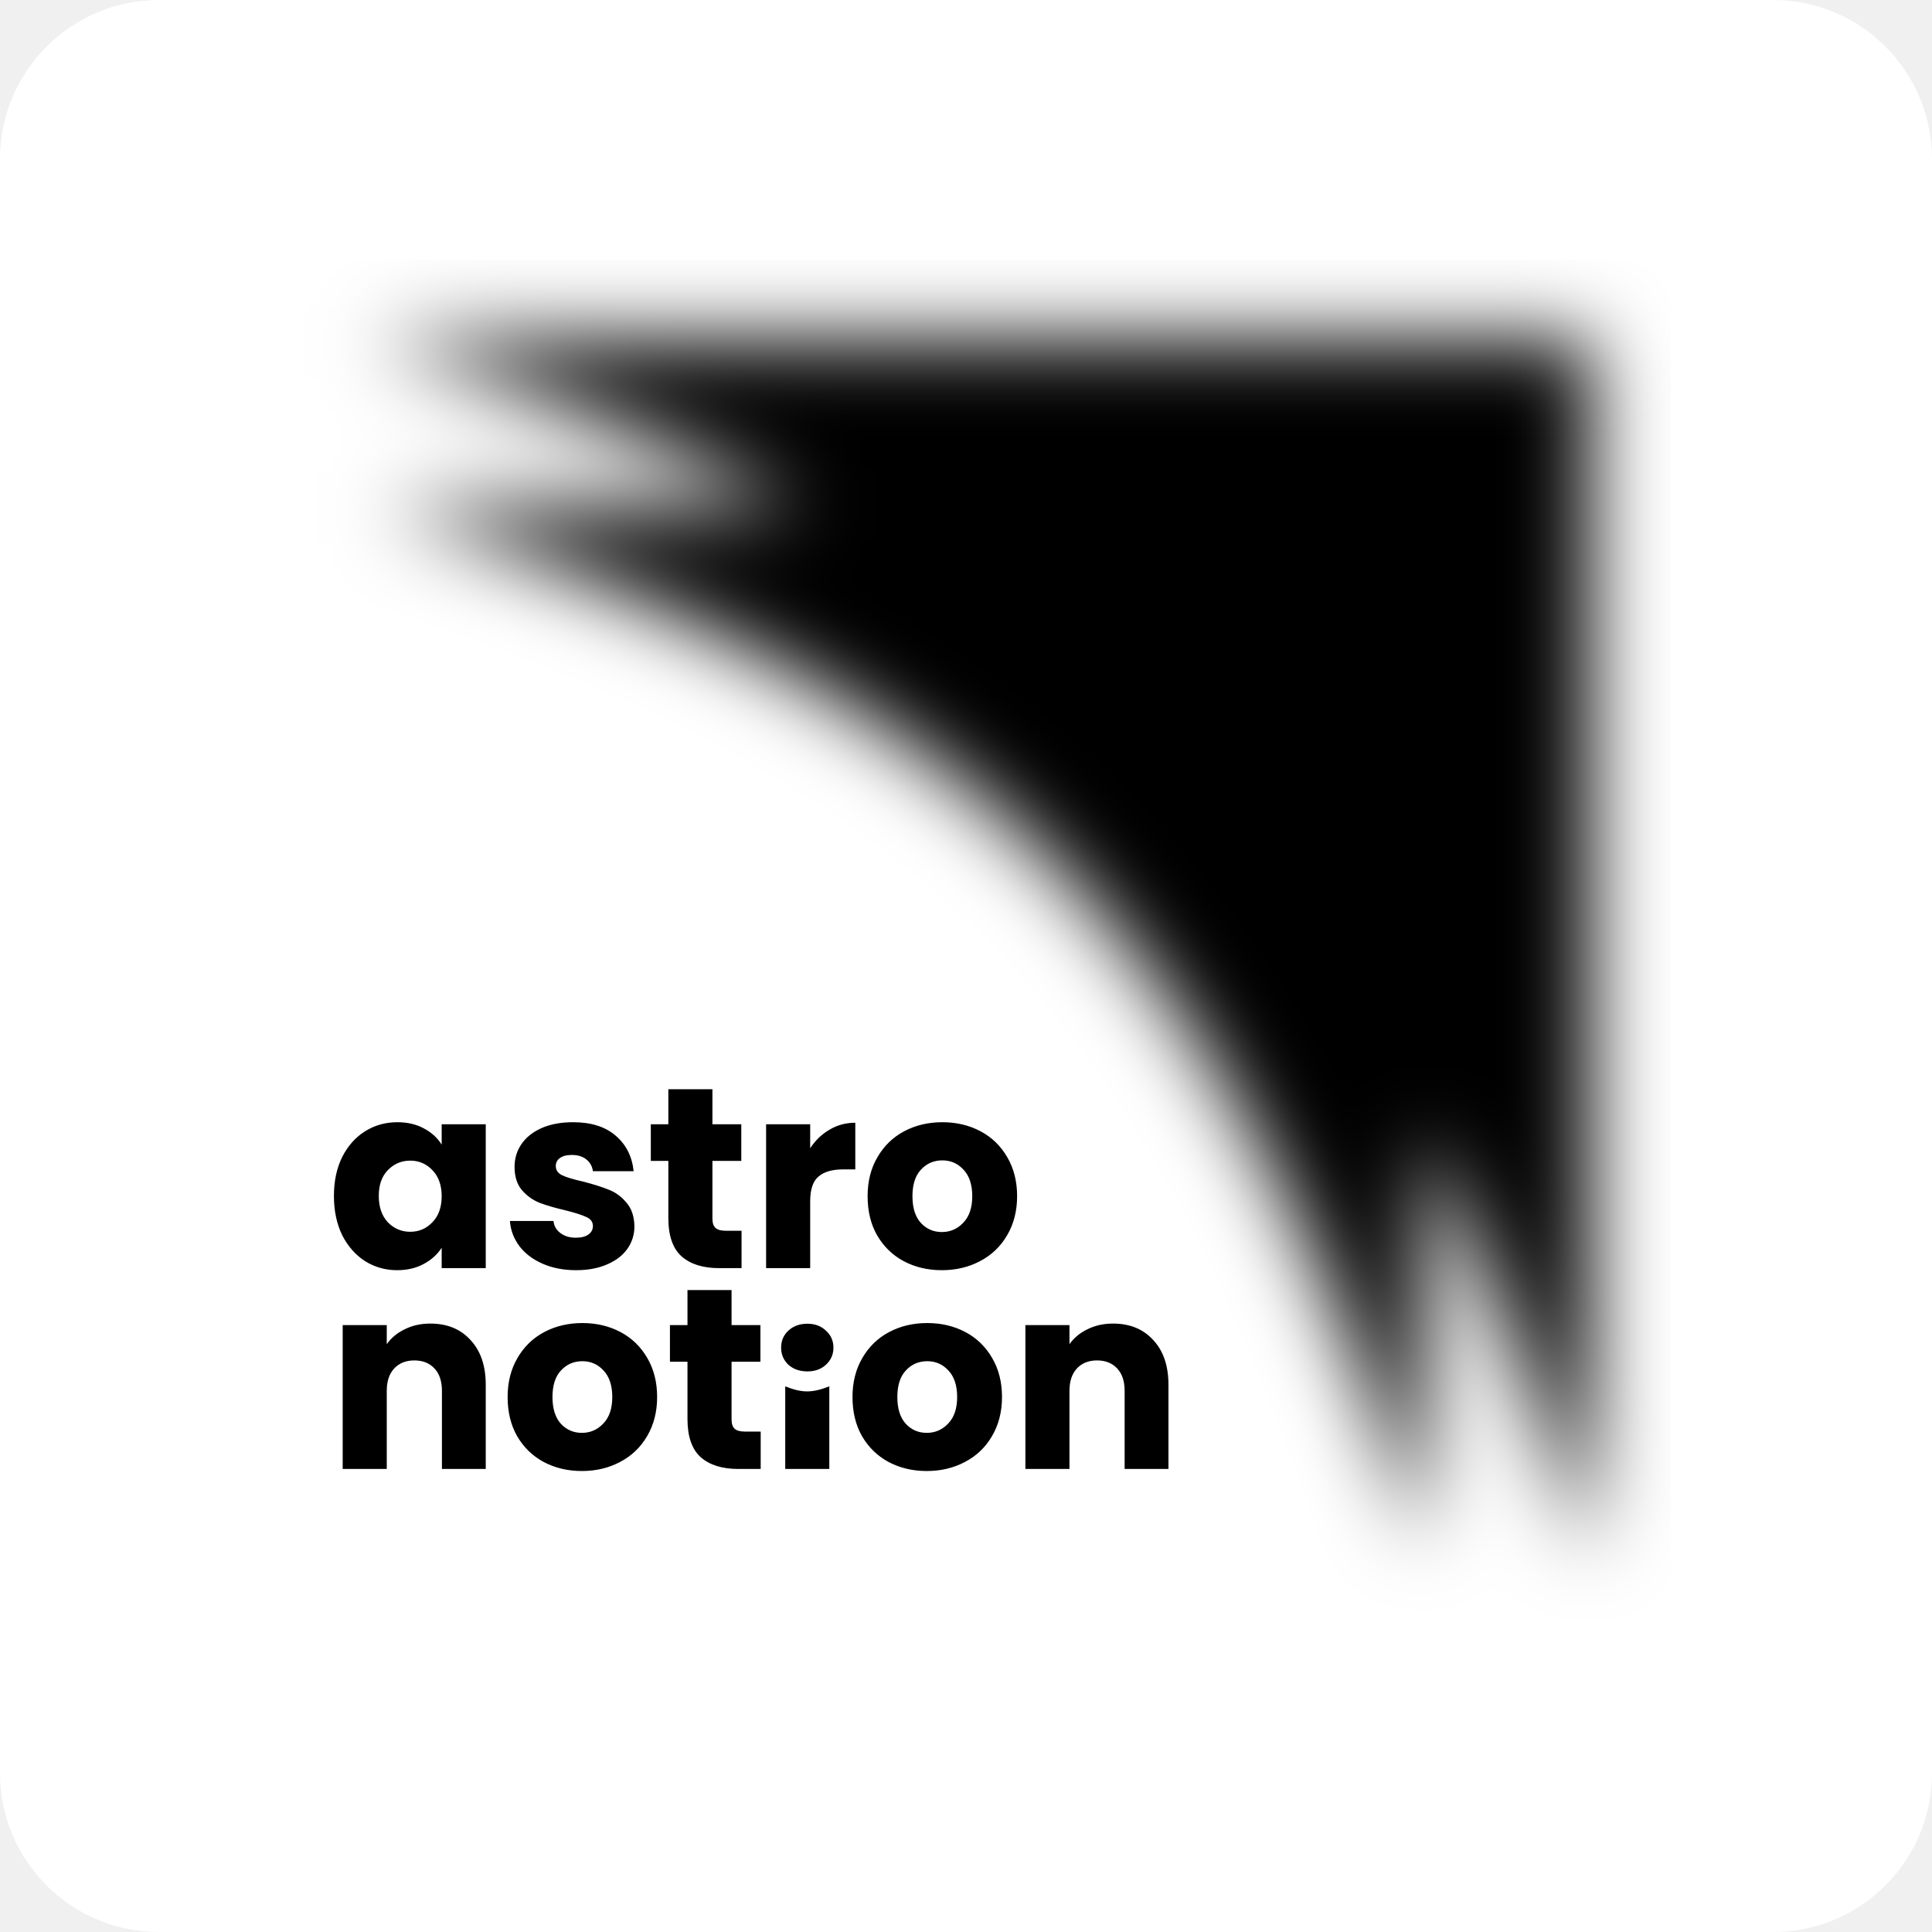
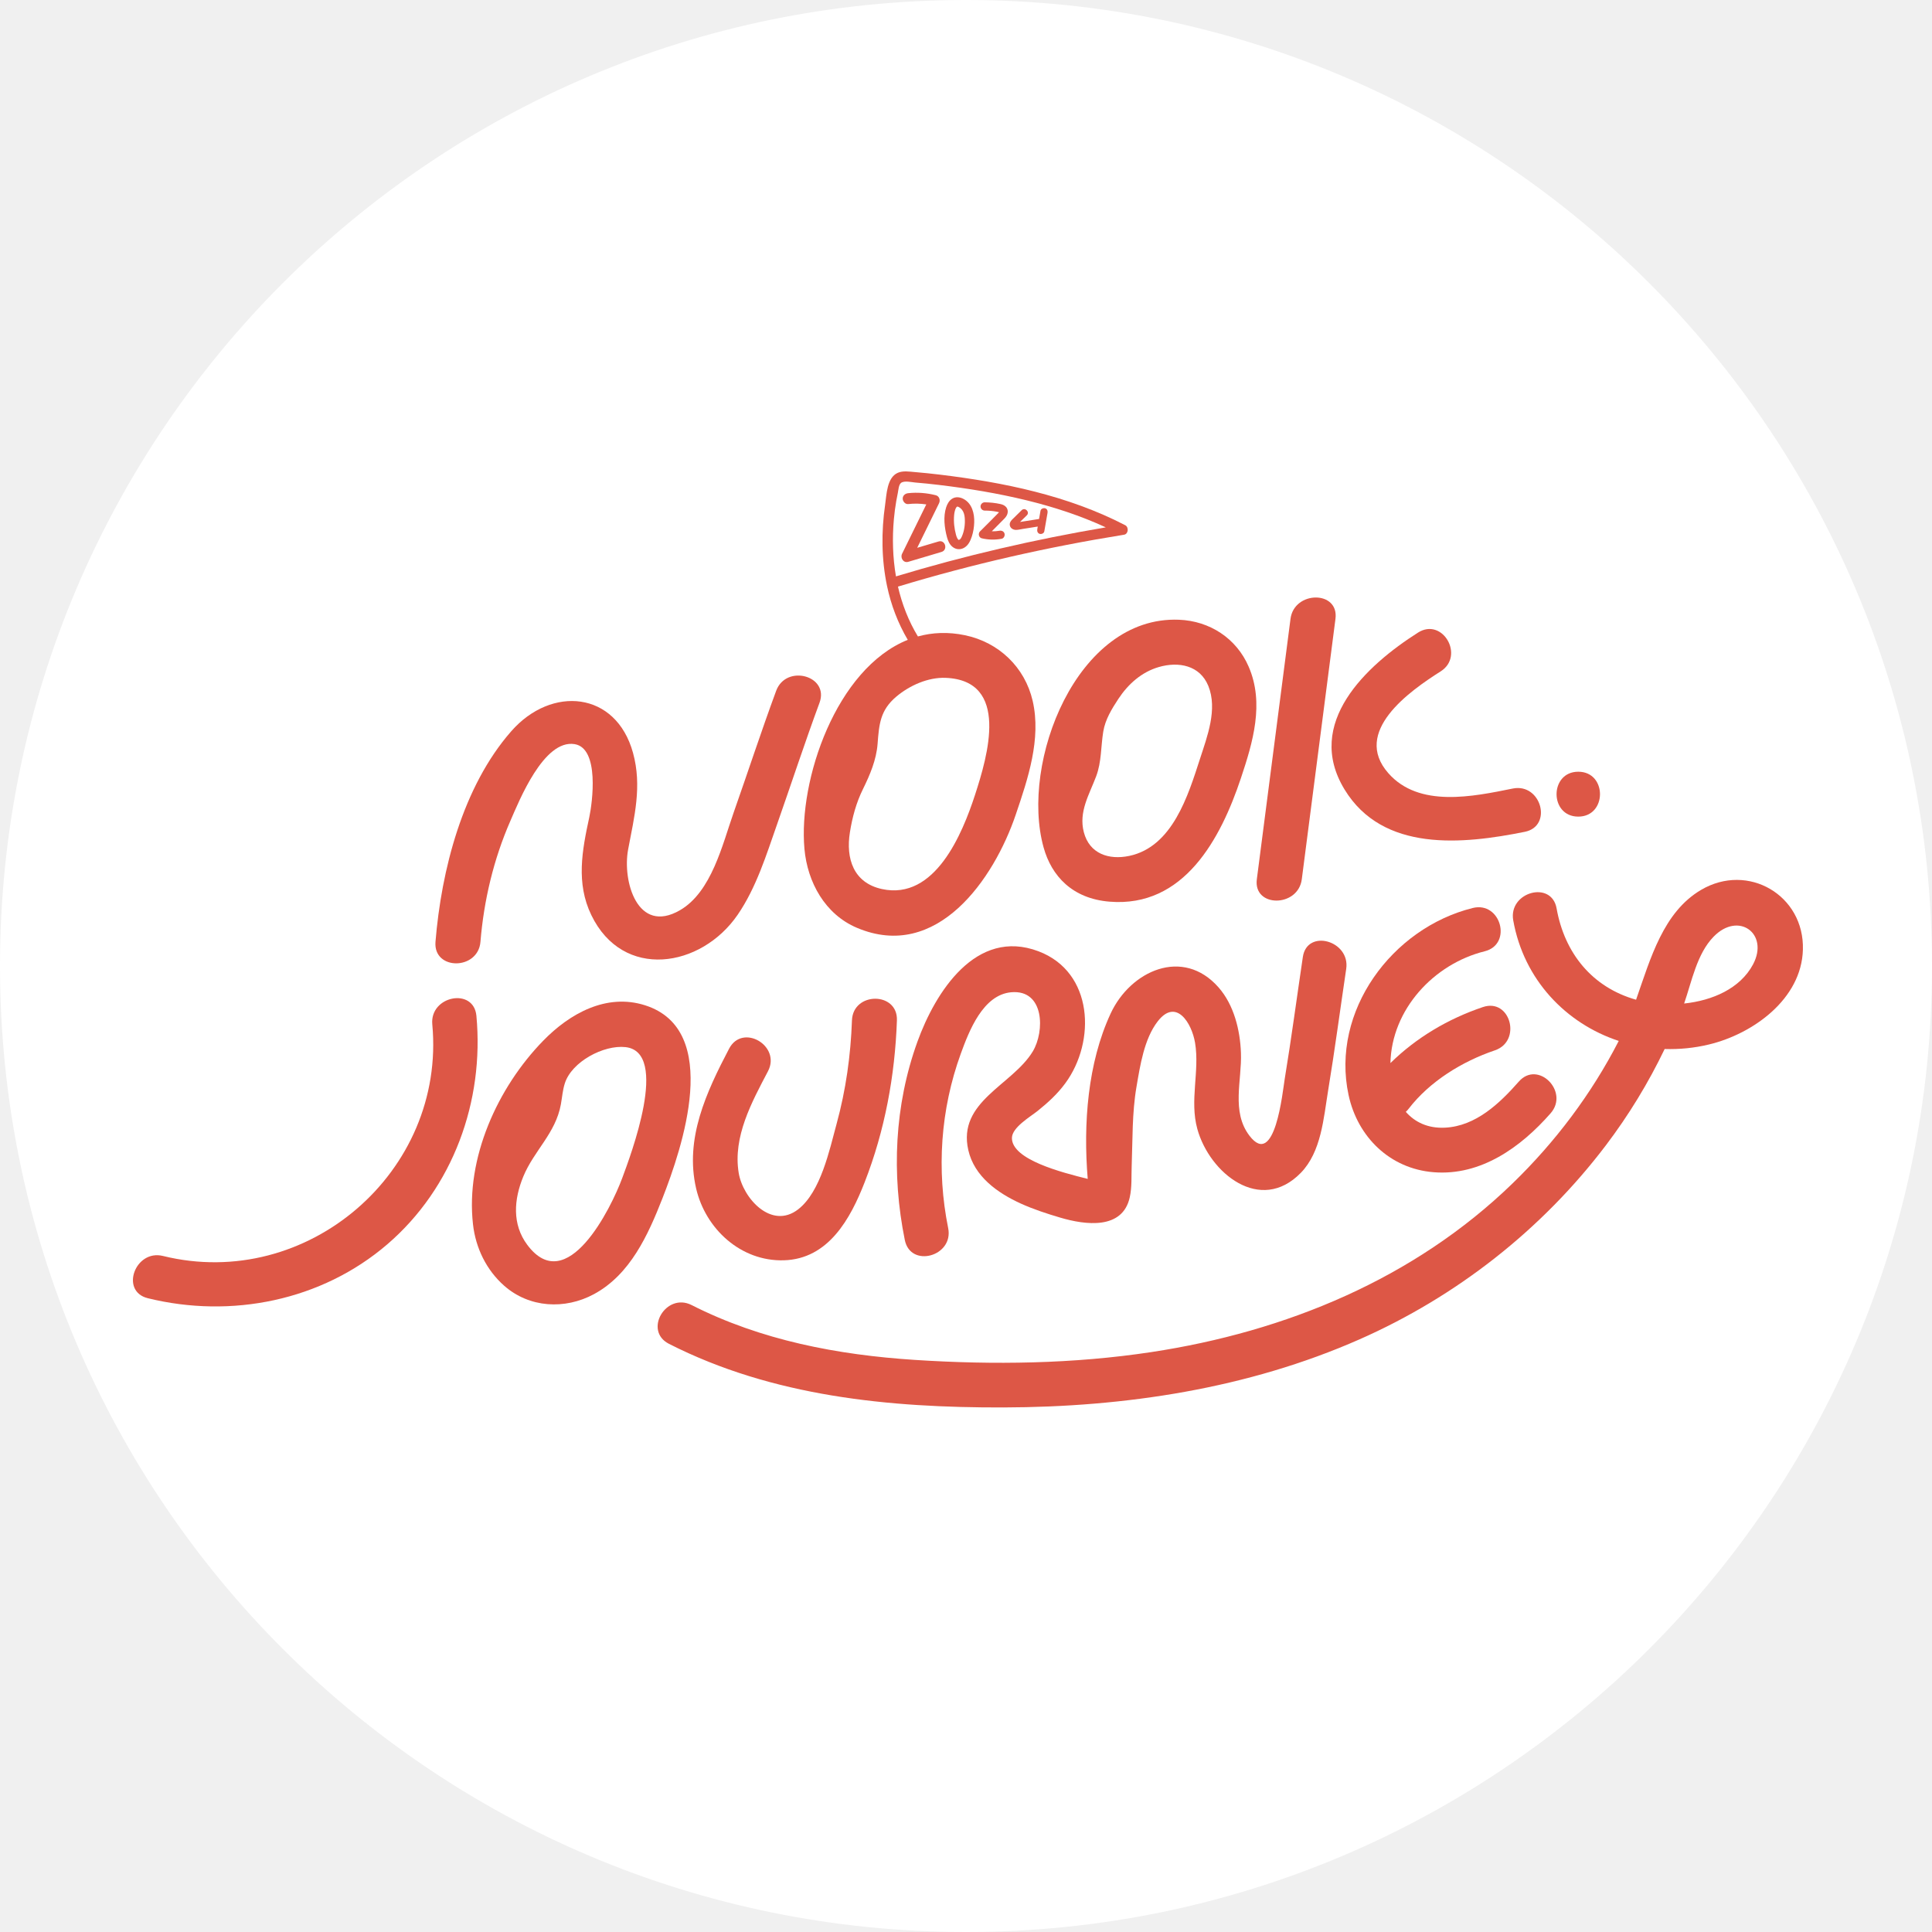
- <svg xmlns="http://www.w3.org/2000/svg" width="243" height="243" viewBox="0 0 243 243" fill="none">
-   <g clip-path="url(#clip0_628_318)">
-     <rect width="243" height="243" rx="20" fill="white" />
-     <g filter="url(#filter0_f_628_318)">
-       <path d="M200.118 196.153C193.479 175.447 186.607 157.739 178.964 142.414L179.263 194.663C153.372 115.182 123.757 87.462 48.172 63.572L101.295 63.875C85.686 56.057 67.7 49.252 46.683 42.718H200.118V196.153Z" fill="black" />
-     </g>
-     <path d="M73.25 166.408C75.022 166.408 76.621 166.787 78.048 167.543C79.474 168.299 80.598 169.391 81.42 170.817C82.241 172.222 82.652 173.854 82.652 175.713C82.652 177.572 82.23 179.215 81.388 180.642C80.566 182.047 79.431 183.127 77.983 183.884C76.557 184.64 74.957 185.019 73.184 185.019C71.412 185.019 69.813 184.64 68.386 183.884C66.982 183.127 65.868 182.046 65.047 180.642C64.247 179.237 63.847 177.593 63.847 175.713C63.847 173.854 64.258 172.222 65.079 170.817C65.9 169.391 67.024 168.299 68.451 167.543C69.877 166.786 71.477 166.408 73.25 166.408ZM116.627 166.408C118.399 166.408 119.998 166.787 121.425 167.543C122.851 168.299 123.975 169.391 124.797 170.817C125.618 172.222 126.029 173.854 126.029 175.713C126.029 177.572 125.607 179.215 124.764 180.642C123.943 182.047 122.808 183.127 121.36 183.884C119.934 184.64 118.334 185.019 116.561 185.019C114.789 185.019 113.19 184.64 111.763 183.884C110.359 183.127 109.245 182.046 108.424 180.642C107.624 179.237 107.224 177.593 107.224 175.713C107.224 173.854 107.635 172.222 108.456 170.817C109.277 169.391 110.401 168.299 111.828 167.543C113.254 166.786 114.854 166.408 116.627 166.408ZM54.126 166.474C56.244 166.474 57.93 167.166 59.183 168.549C60.459 169.911 61.096 171.791 61.096 174.19V184.76H55.585V174.936C55.585 173.725 55.271 172.785 54.644 172.115C54.017 171.445 53.175 171.11 52.116 171.11C51.057 171.11 50.214 171.445 49.587 172.115C48.96 172.785 48.646 173.725 48.646 174.936V184.76H43.102V166.668H48.646V169.067C49.208 168.268 49.965 167.64 50.916 167.187C51.867 166.711 52.937 166.474 54.126 166.474ZM92.013 166.668H95.643V171.272H92.013V178.534C92.013 179.074 92.142 179.464 92.401 179.702C92.66 179.94 93.093 180.059 93.698 180.059H95.677V184.76H92.855C90.845 184.76 89.278 184.273 88.154 183.301C87.03 182.307 86.469 180.696 86.469 178.47V171.272H84.263V166.668H86.469V162.259H92.013V166.668ZM104.308 184.76H98.764V174.372C100.902 175.209 102.107 175.223 104.308 174.372V184.76ZM139.994 166.474C142.112 166.474 143.798 167.166 145.052 168.549C146.327 169.911 146.965 171.791 146.965 174.19V184.76H141.453V174.936C141.453 173.725 141.139 172.785 140.512 172.115C139.886 171.445 139.042 171.11 137.983 171.11C136.924 171.11 136.082 171.445 135.455 172.115C134.828 172.785 134.514 173.725 134.514 174.936V184.76H128.97V166.668H134.514V169.067C135.076 168.268 135.833 167.64 136.784 167.187C137.735 166.711 138.805 166.474 139.994 166.474ZM73.25 171.207C72.169 171.207 71.272 171.596 70.558 172.374C69.845 173.13 69.488 174.243 69.488 175.713C69.488 177.161 69.835 178.275 70.526 179.053C71.239 179.831 72.125 180.22 73.184 180.22C74.243 180.22 75.141 179.831 75.876 179.053C76.632 178.275 77.01 177.161 77.01 175.713C77.01 174.265 76.643 173.152 75.908 172.374C75.195 171.596 74.309 171.207 73.25 171.207ZM116.627 171.207C115.546 171.207 114.649 171.596 113.935 172.374C113.222 173.13 112.865 174.243 112.865 175.713C112.865 177.161 113.211 178.275 113.903 179.053C114.616 179.831 115.502 180.22 116.561 180.22C117.62 180.22 118.518 179.831 119.253 179.053C120.009 178.275 120.387 177.161 120.387 175.713C120.387 174.265 120.02 173.152 119.285 172.374C118.572 171.596 117.686 171.207 116.627 171.207ZM101.552 166.493C102.504 166.493 103.282 166.785 103.887 167.368C104.514 167.93 104.827 168.644 104.827 169.509C104.827 170.352 104.514 171.065 103.887 171.648C103.282 172.21 102.504 172.491 101.552 172.491C100.58 172.491 99.78 172.21 99.153 171.648C98.548 171.065 98.246 170.352 98.246 169.509C98.246 168.644 98.548 167.93 99.153 167.368C99.78 166.785 100.58 166.493 101.552 166.493ZM49.975 141.149C51.251 141.149 52.364 141.409 53.315 141.928C54.288 142.446 55.034 143.127 55.553 143.97V141.409H61.096V159.5H55.553V156.938C55.012 157.781 54.256 158.463 53.283 158.981C52.332 159.5 51.218 159.76 49.943 159.76C48.473 159.76 47.133 159.381 45.923 158.625C44.712 157.847 43.751 156.755 43.038 155.351C42.346 153.924 42 152.281 42 150.422C42 148.563 42.346 146.931 43.038 145.526C43.751 144.122 44.712 143.041 45.923 142.284C47.133 141.528 48.484 141.149 49.975 141.149ZM72.079 141.149C74.348 141.149 76.132 141.711 77.428 142.835C78.747 143.959 79.504 145.451 79.698 147.31H74.575C74.489 146.683 74.207 146.186 73.732 145.818C73.278 145.451 72.673 145.267 71.917 145.267C71.268 145.267 70.77 145.397 70.425 145.656C70.079 145.894 69.906 146.229 69.906 146.661C69.906 147.18 70.176 147.569 70.717 147.828C71.278 148.087 72.143 148.347 73.31 148.606C74.65 148.952 75.742 149.298 76.585 149.644C77.428 149.968 78.163 150.508 78.79 151.265C79.438 152 79.773 152.994 79.795 154.248C79.795 155.307 79.492 156.258 78.888 157.101C78.304 157.922 77.45 158.57 76.326 159.046C75.224 159.521 73.937 159.76 72.468 159.76C70.89 159.76 69.485 159.49 68.253 158.949C67.021 158.409 66.048 157.674 65.335 156.744C64.622 155.793 64.222 154.734 64.135 153.567H69.614C69.679 154.194 69.971 154.702 70.49 155.091C71.009 155.48 71.647 155.675 72.403 155.675C73.094 155.675 73.624 155.544 73.991 155.285C74.38 155.004 74.575 154.648 74.575 154.216C74.575 153.697 74.305 153.319 73.764 153.081C73.224 152.822 72.349 152.54 71.138 152.237C69.842 151.935 68.761 151.622 67.896 151.298C67.032 150.952 66.286 150.422 65.659 149.709C65.032 148.974 64.719 147.991 64.719 146.759C64.719 145.721 64.999 144.78 65.561 143.938C66.145 143.073 66.988 142.393 68.091 141.896C69.215 141.398 70.544 141.149 72.079 141.149ZM118.526 141.149C120.298 141.149 121.898 141.528 123.324 142.284C124.75 143.041 125.875 144.132 126.696 145.559C127.517 146.963 127.928 148.595 127.928 150.454C127.928 152.313 127.507 153.956 126.664 155.383C125.842 156.788 124.708 157.869 123.26 158.625C121.833 159.381 120.233 159.76 118.461 159.76C116.689 159.76 115.089 159.381 113.663 158.625C112.258 157.868 111.144 156.788 110.323 155.383C109.523 153.978 109.124 152.335 109.124 150.454C109.124 148.595 109.534 146.963 110.355 145.559C111.177 144.132 112.301 143.041 113.727 142.284C115.154 141.528 116.754 141.149 118.526 141.149ZM89.606 141.409H93.237V146.014H89.606V153.275C89.606 153.816 89.736 154.206 89.995 154.443C90.254 154.681 90.687 154.8 91.292 154.8H93.27V159.501H90.449C88.439 159.501 86.872 159.015 85.748 158.042C84.624 157.048 84.062 155.437 84.062 153.211V146.014H81.857V141.409H84.062V137H89.606V141.409ZM107.576 147.082H106.052C104.669 147.082 103.631 147.385 102.939 147.99C102.248 148.574 101.902 149.611 101.902 151.103V159.5H96.358V141.408H101.902V144.424C102.551 143.43 103.361 142.651 104.334 142.089C105.306 141.505 106.387 141.214 107.576 141.214V147.082ZM118.526 145.948C117.445 145.948 116.548 146.337 115.835 147.115C115.122 147.872 114.765 148.985 114.765 150.454C114.765 151.902 115.111 153.016 115.802 153.794C116.516 154.572 117.402 154.961 118.461 154.961C119.52 154.961 120.417 154.572 121.152 153.794C121.909 153.016 122.287 151.902 122.287 150.454C122.287 149.006 121.919 147.893 121.184 147.115C120.471 146.337 119.585 145.948 118.526 145.948ZM51.596 145.98C50.494 145.981 49.554 146.38 48.776 147.18C48.02 147.958 47.641 149.039 47.641 150.422C47.641 151.805 48.02 152.908 48.776 153.729C49.554 154.529 50.494 154.929 51.596 154.929C52.699 154.929 53.629 154.529 54.386 153.729C55.164 152.93 55.553 151.837 55.553 150.454C55.552 149.071 55.163 147.979 54.386 147.18C53.629 146.38 52.699 145.98 51.596 145.98Z" fill="black" />
-   </g>
-   <defs>
-     <filter id="filter0_f_628_318" x="36.683" y="32.718" width="173.435" height="173.436" filterUnits="userSpaceOnUse" color-interpolation-filters="sRGB">
-       <feFlood flood-opacity="0" result="BackgroundImageFix" />
-       <feBlend mode="normal" in="SourceGraphic" in2="BackgroundImageFix" result="shape" />
-       <feGaussianBlur stdDeviation="5" result="effect1_foregroundBlur_628_318" />
-     </filter>
-     <clipPath id="clip0_628_318">
-       <rect width="243" height="243" rx="20" fill="white" />
-     </clipPath>
-   </defs>
+ <svg xmlns="http://www.w3.org/2000/svg" width="500" height="500" viewBox="0 0 500 500" fill="none">
+   <rect width="500" height="500" rx="250" fill="white" />
+   <path d="M124.341 243.741C125.22 233 127.754 222.363 132.073 212.475C134.374 207.208 140.723 191.278 148.713 192.582C155.217 193.64 153.303 207.776 152.502 211.519C150.64 220.091 149.036 228.56 153.032 236.821C161.203 253.758 181.464 250.518 190.915 236.731C195.725 229.708 198.298 221.33 201.091 213.378C204.776 202.883 208.241 192.298 212.094 181.867C214.68 174.845 203.444 171.811 200.871 178.782C197.018 189.225 193.566 199.798 189.868 210.293C186.959 218.555 184.166 230.832 175.969 235.569C164.966 241.933 161.022 228.017 162.561 219.833C164.164 211.326 166.194 203.477 163.828 194.854C159.445 178.872 142.74 177.349 132.318 189.238C119.712 203.593 114.217 225.216 112.704 243.741C112.096 251.189 123.733 251.15 124.341 243.741Z" fill="#DD5746" />
+   <path d="M208.189 219.691C208.965 228.34 213.529 236.628 221.765 240.113C242.517 248.917 257.244 227.45 262.869 210.848C266.01 201.593 269.527 191.227 267.252 181.377C265.235 172.663 258.485 166.222 249.745 164.401C245.375 163.485 241.302 163.678 237.552 164.711C235.134 160.735 233.441 156.359 232.393 151.815C251.542 146.006 271.131 141.565 290.887 138.389C292.038 138.209 292.18 136.44 291.21 135.924C276.341 128.23 259.74 124.835 243.228 122.834C241.095 122.576 238.962 122.356 236.815 122.176C235.354 122.059 233.712 121.763 232.329 122.369C229.523 123.609 229.445 128.023 229.07 130.618C228.062 137.602 228.114 144.728 229.562 151.647C230.596 156.566 232.393 161.29 234.928 165.589C216.412 173.025 206.586 201.838 208.189 219.691ZM231.333 134.401C231.475 132.813 231.682 131.225 231.954 129.663C232.083 128.94 232.212 128.23 232.368 127.507C232.51 126.81 232.574 125.493 233.169 124.99C233.984 124.319 235.923 124.796 236.841 124.874C238.884 125.041 240.914 125.248 242.944 125.493C250.611 126.41 258.24 127.662 265.739 129.495C272.747 131.212 279.638 133.458 286.181 136.479C267.846 139.59 249.667 143.785 231.876 149.169C231.036 144.315 230.894 139.306 231.333 134.401ZM231.941 180.305C235.367 177.414 240.164 175.245 244.728 175.426C261.395 176.097 255.615 195.641 252.331 205.723C249.073 215.715 242.013 233.078 228.243 230.083C220.873 228.482 218.869 222.196 219.955 215.405C220.576 211.507 221.597 207.724 223.343 204.2C225.153 200.521 226.795 196.661 227.118 192.53C227.506 187.418 227.79 183.817 231.941 180.305Z" fill="#DD5746" />
+   <path d="M270.071 219.278C272.14 226.765 277.557 232.561 287.125 233.349C306.442 234.949 315.932 217.019 321.143 201.399C324.246 192.117 327.259 182.009 323.16 172.547C319.992 165.201 313.088 160.696 305.097 160.386C278.617 159.354 263.994 197.345 270.071 219.278ZM289.44 180.86C291.961 177.039 295.452 173.915 299.913 172.624C305.007 171.153 310.528 172.159 312.713 177.517C315.157 183.545 312.428 190.607 310.554 196.39C307.489 205.852 303.455 219.162 292.232 221.511C286.97 222.608 281.953 220.969 280.492 215.366C279.122 210.086 281.889 205.672 283.686 200.908C285.095 197.177 284.888 193.214 285.522 189.342C286.039 186.192 287.72 183.481 289.44 180.86Z" fill="#DD5746" />
+   <path d="M336.904 227.552C339.813 205.091 342.709 182.616 345.618 160.154C346.575 152.757 334.926 152.834 333.982 160.154C331.073 182.616 328.176 205.091 325.267 227.552C324.31 234.949 335.96 234.872 336.904 227.552Z" fill="#DD5746" />
+   <path d="M347.959 204.303C357.902 220.633 378.589 218.503 394.609 215.276C401.94 213.804 398.837 202.599 391.519 204.071C381.279 206.136 367.25 209.157 359.285 200.082C349.873 189.367 364.755 178.885 372.849 173.747C379.145 169.745 373.314 159.689 366.978 163.717C353.558 172.25 337.512 187.147 347.959 204.303Z" fill="#DD5746" />
+   <path d="M408.456 211.339C415.943 211.339 415.956 199.721 408.456 199.721C400.97 199.721 400.957 211.339 408.456 211.339Z" fill="#DD5746" />
+   <path d="M123.294 262.885C122.595 255.462 111.178 257.721 111.877 265.118C115.432 303.278 79.475 334.221 42.186 325.043C34.971 323.261 30.989 334.195 38.255 335.977C59.835 341.295 83.225 336.648 100.253 322.009C117.268 307.383 125.349 284.986 123.294 262.885Z" fill="#DD5746" />
+   <path d="M166.918 260.161C156.924 256.998 147.433 262.304 140.594 269.326C128.776 281.435 120.462 299.715 122.414 316.884C123.1 322.951 125.867 328.683 130.483 332.749C136.986 338.481 146.179 338.984 153.704 334.931C163.117 329.844 167.72 319.608 171.444 310.119C176.512 297.159 186.985 266.525 166.918 260.161ZM161.035 304.878C158.152 312.675 146.722 335.886 136.469 322.176C132.474 316.832 133.004 310.378 135.422 304.504C138.202 297.752 143.8 293.312 145.158 285.786C145.481 283.991 145.61 282.145 146.166 280.403C147.925 274.774 156.225 270.372 161.876 270.992C173.383 272.27 163.169 299.095 161.035 304.878Z" fill="#DD5746" />
+   <path d="M188.692 271.392C182.835 282.584 177.158 294.667 180.158 307.576C182.589 318.058 191.743 326.488 202.862 326.165C214.396 325.83 220.085 315.425 223.77 305.975C228.993 292.602 231.618 278.389 232.122 264.072C232.394 256.598 220.757 256.611 220.486 264.072C220.162 273.173 218.908 282.094 216.503 290.885C214.68 297.584 212.405 308.428 206.586 312.959C199.656 318.355 192.247 310.081 191.174 303.548C189.635 294.189 194.562 285.218 198.751 277.24C202.203 270.643 192.17 264.757 188.692 271.392Z" fill="#DD5746" />
+   <path d="M309.868 292.176C313.023 303.613 326.185 314.276 336.658 303.523C341.959 298.075 342.541 289.387 343.705 282.313C345.437 271.818 346.834 261.271 348.398 250.75C349.484 243.431 338.274 240.281 337.175 247.665C335.611 258.186 334.215 268.733 332.482 279.228C331.952 282.429 329.974 302.568 323.367 293.931C318.596 287.696 321.427 279.602 321.156 272.489C320.936 266.577 319.358 260.097 315.376 255.553C306.131 245.019 292.555 251.254 287.435 262.291C281.475 275.136 280.324 290.833 281.501 305.098C274.829 303.433 261.835 300.128 261.886 294.499C261.912 291.776 266.619 289.039 268.493 287.541C271.196 285.373 273.639 283.152 275.708 280.338C283.647 269.546 283.013 251.589 268.765 246.193C252.564 240.062 242.039 256.843 237.436 269.572C231.476 286.044 230.7 303.833 234.165 320.924C235.652 328.244 246.862 325.146 245.388 317.839C242.337 302.761 243.397 287.141 248.659 272.67C250.793 266.822 254.387 257.424 261.731 256.792C270.303 256.056 270.42 266.9 267.278 272.115C261.99 280.867 247.715 285.05 250.599 297.662C252.163 304.491 258.163 308.738 264.201 311.488C267.485 312.972 270.924 314.095 274.376 315.115C280.828 317.026 290.525 318.355 292.387 309.835C292.969 307.189 292.775 304.452 292.879 301.767C293.137 294.951 292.956 288.071 294.12 281.28C295.064 275.781 296.098 268.875 299.602 264.344C304.36 258.186 308.42 264.718 309.286 269.895C310.502 277.266 307.825 284.766 309.868 292.176Z" fill="#DD5746" />
+   <path d="M386.864 271.831C393.924 269.443 390.885 258.225 383.774 260.626C374.749 263.672 366.551 268.539 359.841 275.123C360.151 261.245 371.051 249.472 384.226 246.193C391.493 244.386 388.416 233.181 381.136 234.988C360.242 240.191 344.351 261.684 349.006 283.385C351.346 294.28 359.738 302.464 370.999 303.368C383.257 304.362 393.6 296.888 401.293 288.122C406.22 282.52 398.022 274.271 393.07 279.912C388.105 285.553 381.938 291.453 373.96 291.84C369.551 292.06 366.177 290.42 363.823 287.748C364.082 287.516 364.315 287.257 364.547 286.96C370.017 279.847 378.434 274.684 386.864 271.831Z" fill="#DD5746" />
+   <path d="M440.237 230.302C430.462 236.06 427.178 247.975 423.416 258.728C412.038 255.514 404.901 246.671 402.845 235.092C401.539 227.746 390.329 230.857 391.622 238.177C394.35 253.552 405.276 264.899 418.929 269.391C411.883 283.101 402.547 295.506 391.48 306.234C365.995 330.955 332.779 344.638 297.973 349.918C277.802 352.978 257.141 353.262 236.803 351.945C216.826 350.654 196.979 346.885 179.007 337.758C172.348 334.376 166.453 344.393 173.137 347.788C199.889 361.394 230.027 364.325 259.662 364.247C291.107 364.17 322.927 359.381 351.837 346.626C376.921 335.563 399.056 318.239 415.606 296.397C421.515 288.6 426.596 280.261 430.812 271.482C434.587 271.599 438.453 271.237 442.293 270.308C453.671 267.571 466.239 258.56 466.588 245.78C467.002 231.709 452.417 223.138 440.237 230.302ZM453.697 249.563C450.361 255.849 443.146 258.948 435.854 259.709C437.858 253.887 439.164 246.852 443.47 242.424C449.934 235.763 457.886 241.649 453.697 249.563Z" fill="#DD5746" />
+   <path d="M242.906 140.132C241.057 140.674 239.221 141.229 237.372 141.772C239.259 137.925 241.147 134.078 243.022 130.244C243.41 129.443 243.112 128.411 242.182 128.165C239.841 127.572 237.436 127.378 235.031 127.636C234.269 127.714 233.622 128.23 233.622 129.043C233.622 129.74 234.269 130.541 235.031 130.45C236.609 130.282 238.173 130.308 239.725 130.541C237.63 134.801 235.549 139.061 233.454 143.321C232.937 144.379 233.803 145.773 235.057 145.399C237.928 144.547 240.785 143.695 243.655 142.843C245.388 142.34 244.651 139.616 242.906 140.132Z" fill="#DD5746" />
+   <path d="M249.358 129.121C248.427 128.63 247.328 128.488 246.41 129.069C245.621 129.559 245.155 130.424 244.871 131.276C244.069 133.729 244.431 136.621 245.091 139.061C245.337 139.951 245.724 140.868 246.448 141.475C247.354 142.249 248.569 142.352 249.59 141.72C250.638 141.074 251.129 139.977 251.504 138.854C251.879 137.705 252.086 136.479 252.125 135.265C252.215 132.942 251.594 130.308 249.358 129.121ZM248.918 138.867C248.802 139.125 248.659 139.409 248.427 139.59C248.362 139.641 248.168 139.732 248.181 139.732C248.155 139.745 248.091 139.732 248.078 139.719C248.052 139.68 248.052 139.693 247.961 139.603C247.871 139.512 247.845 139.474 247.754 139.306C247.599 139.035 247.522 138.789 247.418 138.428C246.966 136.75 246.772 135.046 246.927 133.303C246.953 132.98 247.004 132.671 247.082 132.348C247.108 132.219 247.147 132.103 247.185 131.986C247.237 131.831 247.289 131.689 247.289 131.677C247.341 131.56 247.405 131.457 247.47 131.354C247.496 131.315 247.522 131.276 247.547 131.238C247.56 131.225 247.573 131.212 247.612 131.186C247.767 131.044 247.586 131.225 247.716 131.121C247.728 131.121 247.741 131.109 247.78 131.109C247.961 131.134 247.793 131.083 247.987 131.16C248.078 131.199 248.194 131.251 248.284 131.315C248.543 131.483 248.789 131.702 248.983 131.948C249.422 132.516 249.616 133.277 249.668 133.974C249.81 135.575 249.59 137.369 248.918 138.867Z" fill="#DD5746" />
+   <path d="M258.925 130.45C257.594 130.153 256.197 130.011 254.84 129.999C254.258 129.999 253.766 130.489 253.766 131.07C253.766 131.651 254.258 132.141 254.84 132.141C255.887 132.141 256.921 132.232 257.943 132.425C258.15 132.464 258.343 132.516 258.55 132.567C258.499 132.632 258.447 132.684 258.343 132.787C256.792 134.388 255.202 135.95 253.624 137.525C253.068 138.08 253.301 139.138 254.103 139.319C255.796 139.719 257.516 139.745 259.223 139.435C259.792 139.332 260.115 138.635 259.973 138.105C259.805 137.499 259.223 137.253 258.641 137.357C258.007 137.473 257.335 137.525 256.676 137.499C257.115 137.047 257.568 136.608 258.007 136.156C258.447 135.704 258.899 135.265 259.339 134.814C259.779 134.362 260.296 133.923 260.567 133.355C260.904 132.671 260.904 131.896 260.425 131.277C260.063 130.825 259.507 130.579 258.925 130.45Z" fill="#DD5746" />
+   <path d="M270.446 131.535C269.98 131.431 269.373 131.677 269.282 132.193C269.153 132.903 269.036 133.613 268.907 134.31C267.265 134.568 265.623 134.827 263.981 135.085C264.563 134.517 265.145 133.936 265.739 133.368C266.606 132.516 265.274 131.186 264.408 132.038C263.567 132.864 262.714 133.678 261.886 134.517C261.46 134.956 261.188 135.498 261.382 136.117C261.589 136.776 262.261 137.124 262.921 137.137C263.516 137.137 264.149 136.969 264.731 136.879C265.313 136.789 265.895 136.698 266.463 136.608C267.162 136.492 267.873 136.389 268.571 136.272C268.532 136.518 268.48 136.763 268.442 137.008C268.351 137.486 268.571 138.041 269.101 138.17C269.567 138.273 270.174 138.028 270.265 137.512C270.549 135.911 270.821 134.31 271.105 132.709C271.196 132.206 270.976 131.651 270.446 131.535Z" fill="#DD5746" />
</svg>
